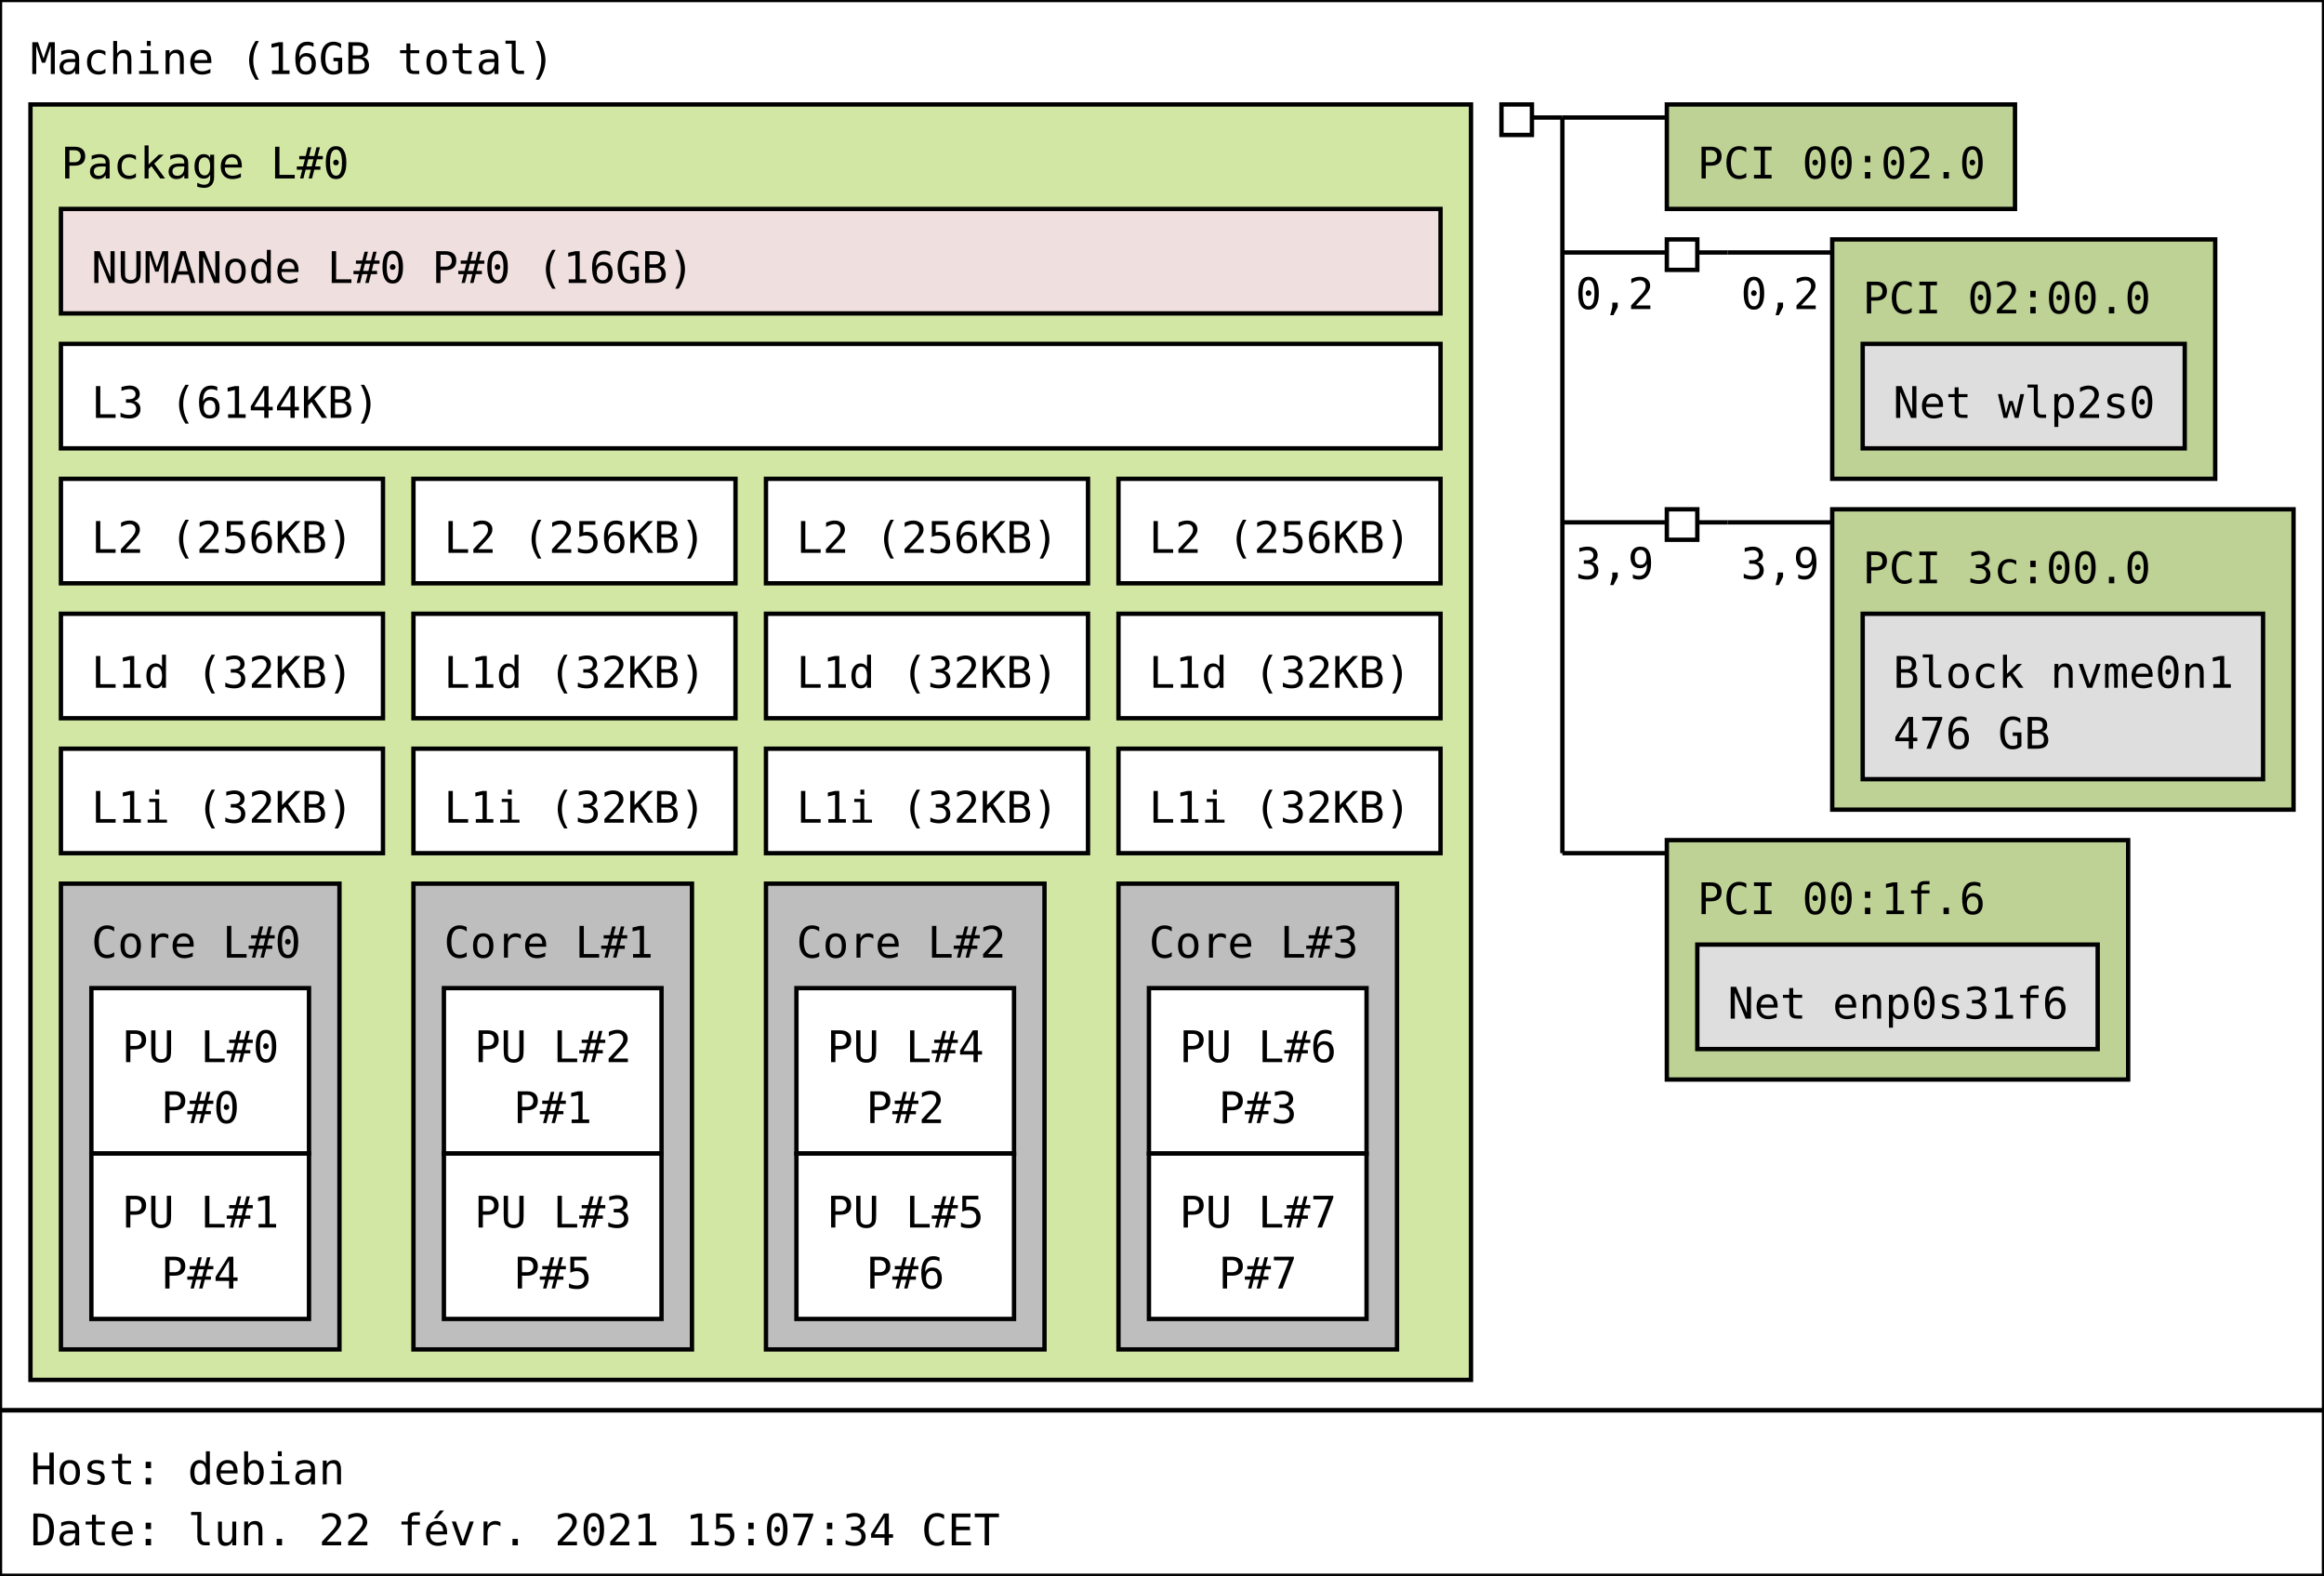
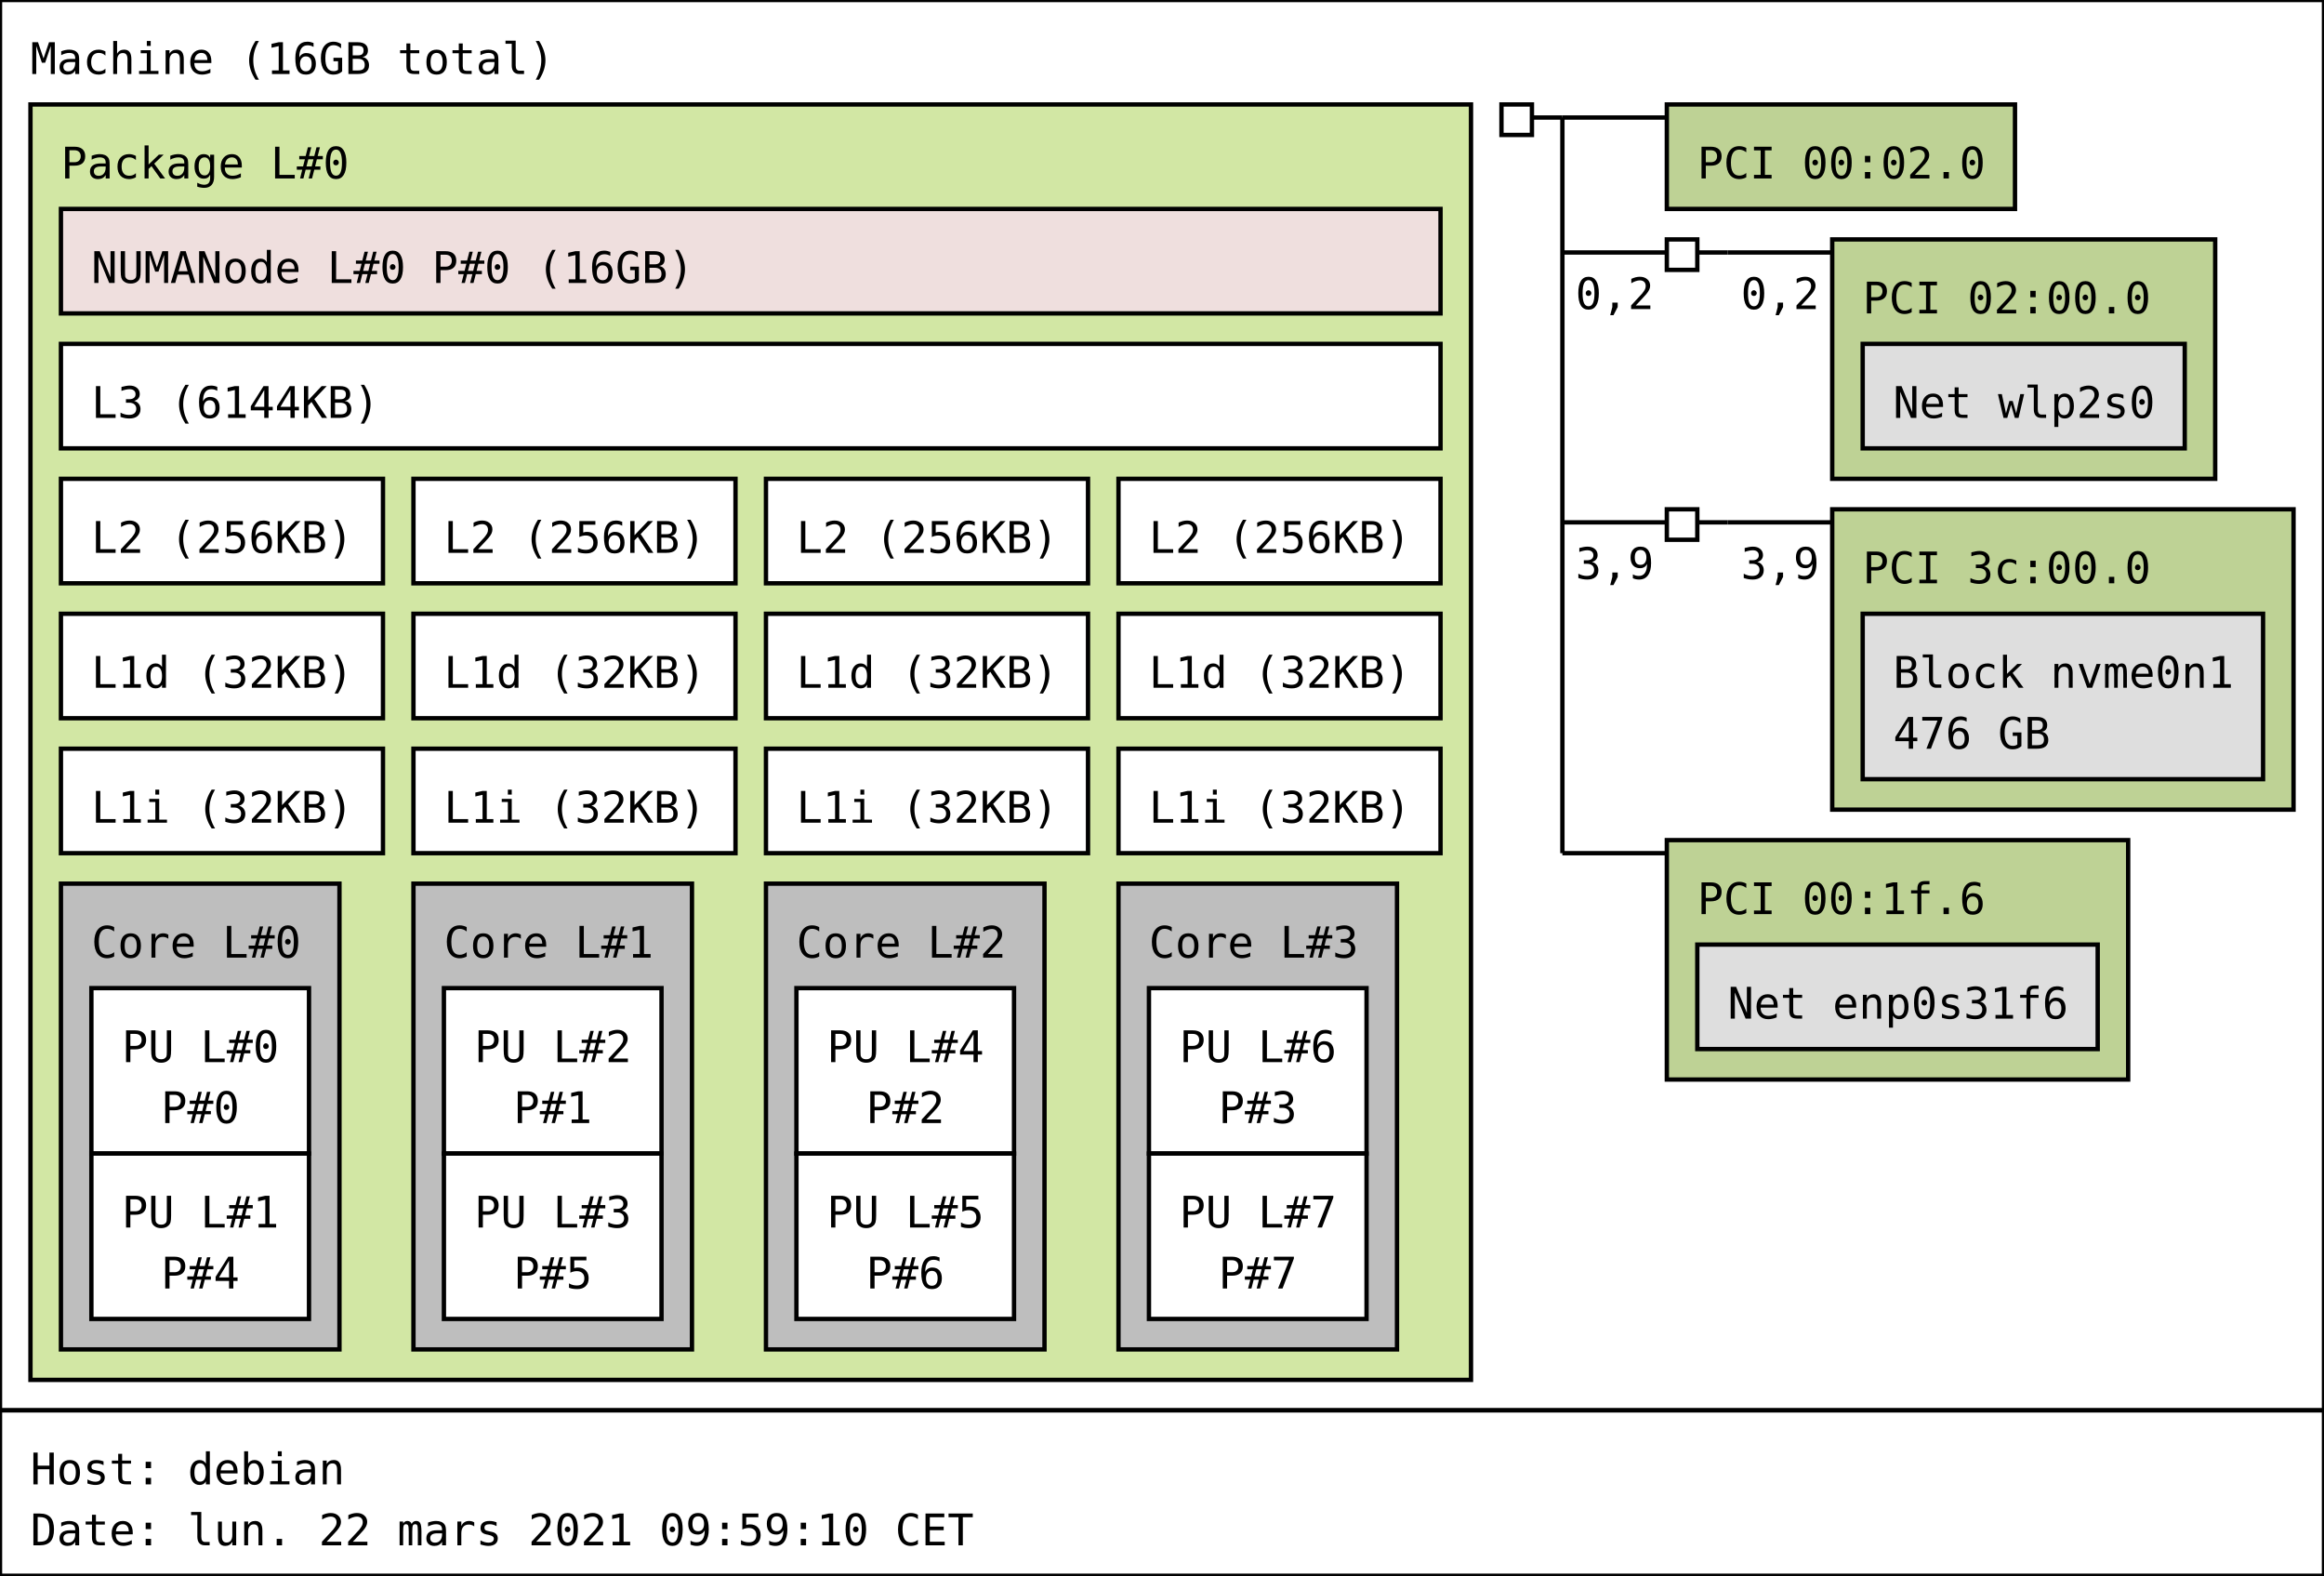
<svg xmlns="http://www.w3.org/2000/svg" width="534px" height="362px" viewBox="0 0 534px 362px" version="1.1">
  <rect id="Machine_0_rect" class="Machine" gp_index="1" x="0" y="0" width="534" height="324" fill="rgb(255,255,255)" stroke="rgb(0,0,0)" stroke-width="1" />
  <text id="Machine_0_text" class="Machine" font-family="Monospace" x="7" y="17" fill="rgb(0,0,0)" font-size="10px">Machine (16GB total)</text>
  <rect id="Package_0_rect" class="Package" parent_id="Machine_0_rect" gp_index="3" x="7" y="24" width="331" height="293" fill="rgb(210,231,164)" stroke="rgb(0,0,0)" stroke-width="1" />
  <text id="Package_0_text" class="Package" font-family="Monospace" x="14" y="41" fill="rgb(0,0,0)" font-size="10px">Package L#0</text>
  <rect id="L3_0_rect" class="L3" parent_id="Package_0_rect" gp_index="8" x="14" y="79" width="317" height="24" fill="rgb(255,255,255)" stroke="rgb(0,0,0)" stroke-width="1" />
  <text id="L3_0_text" class="L3" font-family="Monospace" x="21" y="96" fill="rgb(0,0,0)" font-size="10px">L3 (6144KB)</text>
  <rect id="L2_0_rect" class="L2" parent_id="L3_0_rect" gp_index="7" x="14" y="110" width="74" height="24" fill="rgb(255,255,255)" stroke="rgb(0,0,0)" stroke-width="1" />
  <text id="L2_0_text" class="L2" font-family="Monospace" x="21" y="127" fill="rgb(0,0,0)" font-size="10px">L2 (256KB)</text>
  <rect id="L1d_0_rect" class="L1d" parent_id="L2_0_rect" gp_index="5" x="14" y="141" width="74" height="24" fill="rgb(255,255,255)" stroke="rgb(0,0,0)" stroke-width="1" />
  <text id="L1d_0_text" class="L1d" font-family="Monospace" x="21" y="158" fill="rgb(0,0,0)" font-size="10px">L1d (32KB)</text>
  <rect id="L1i_0_rect" class="L1i" parent_id="L1d_0_rect" gp_index="6" x="14" y="172" width="74" height="24" fill="rgb(255,255,255)" stroke="rgb(0,0,0)" stroke-width="1" />
  <text id="L1i_0_text" class="L1i" font-family="Monospace" x="21" y="189" fill="rgb(0,0,0)" font-size="10px">L1i (32KB)</text>
  <rect id="Core_0_rect" class="Core" parent_id="L1i_0_rect" gp_index="2" x="14" y="203" width="64" height="107" fill="rgb(190,190,190)" stroke="rgb(0,0,0)" stroke-width="1" />
  <text id="Core_0_text" class="Core" font-family="Monospace" x="21" y="220" fill="rgb(0,0,0)" font-size="10px">Core L#0</text>
  <rect id="PU_0_rect" class="PU" parent_id="Core_0_rect" gp_index="4" x="21" y="227" width="50" height="38" fill="rgb(255,255,255)" stroke="rgb(0,0,0)" stroke-width="1" />
  <text id="PU_0_text" class="PU" font-family="Monospace" x="28" y="244" fill="rgb(0,0,0)" font-size="10px">PU L#0</text>
  <text id="PU_0_text_1" class="PU" font-family="Monospace" x="37" y="258" fill="rgb(0,0,0)" font-size="10px">P#0</text>
  <rect id="PU_1_rect" class="PU" parent_id="Core_0_rect" gp_index="24" x="21" y="265" width="50" height="38" fill="rgb(255,255,255)" stroke="rgb(0,0,0)" stroke-width="1" />
  <text id="PU_1_text" class="PU" font-family="Monospace" x="28" y="282" fill="rgb(0,0,0)" font-size="10px">PU L#1</text>
  <text id="PU_1_text_1" class="PU" font-family="Monospace" x="37" y="296" fill="rgb(0,0,0)" font-size="10px">P#4</text>
  <rect id="L2_1_rect" class="L2" parent_id="L3_0_rect" gp_index="13" x="95" y="110" width="74" height="24" fill="rgb(255,255,255)" stroke="rgb(0,0,0)" stroke-width="1" />
  <text id="L2_1_text" class="L2" font-family="Monospace" x="102" y="127" fill="rgb(0,0,0)" font-size="10px">L2 (256KB)</text>
  <rect id="L1d_1_rect" class="L1d" parent_id="L2_1_rect" gp_index="11" x="95" y="141" width="74" height="24" fill="rgb(255,255,255)" stroke="rgb(0,0,0)" stroke-width="1" />
  <text id="L1d_1_text" class="L1d" font-family="Monospace" x="102" y="158" fill="rgb(0,0,0)" font-size="10px">L1d (32KB)</text>
  <rect id="L1i_1_rect" class="L1i" parent_id="L1d_1_rect" gp_index="12" x="95" y="172" width="74" height="24" fill="rgb(255,255,255)" stroke="rgb(0,0,0)" stroke-width="1" />
  <text id="L1i_1_text" class="L1i" font-family="Monospace" x="102" y="189" fill="rgb(0,0,0)" font-size="10px">L1i (32KB)</text>
  <rect id="Core_1_rect" class="Core" parent_id="L1i_1_rect" gp_index="9" x="95" y="203" width="64" height="107" fill="rgb(190,190,190)" stroke="rgb(0,0,0)" stroke-width="1" />
  <text id="Core_1_text" class="Core" font-family="Monospace" x="102" y="220" fill="rgb(0,0,0)" font-size="10px">Core L#1</text>
  <rect id="PU_2_rect" class="PU" parent_id="Core_1_rect" gp_index="10" x="102" y="227" width="50" height="38" fill="rgb(255,255,255)" stroke="rgb(0,0,0)" stroke-width="1" />
  <text id="PU_2_text" class="PU" font-family="Monospace" x="109" y="244" fill="rgb(0,0,0)" font-size="10px">PU L#2</text>
  <text id="PU_2_text_1" class="PU" font-family="Monospace" x="118" y="258" fill="rgb(0,0,0)" font-size="10px">P#1</text>
  <rect id="PU_3_rect" class="PU" parent_id="Core_1_rect" gp_index="25" x="102" y="265" width="50" height="38" fill="rgb(255,255,255)" stroke="rgb(0,0,0)" stroke-width="1" />
  <text id="PU_3_text" class="PU" font-family="Monospace" x="109" y="282" fill="rgb(0,0,0)" font-size="10px">PU L#3</text>
  <text id="PU_3_text_1" class="PU" font-family="Monospace" x="118" y="296" fill="rgb(0,0,0)" font-size="10px">P#5</text>
  <rect id="L2_2_rect" class="L2" parent_id="L3_0_rect" gp_index="18" x="176" y="110" width="74" height="24" fill="rgb(255,255,255)" stroke="rgb(0,0,0)" stroke-width="1" />
  <text id="L2_2_text" class="L2" font-family="Monospace" x="183" y="127" fill="rgb(0,0,0)" font-size="10px">L2 (256KB)</text>
  <rect id="L1d_2_rect" class="L1d" parent_id="L2_2_rect" gp_index="16" x="176" y="141" width="74" height="24" fill="rgb(255,255,255)" stroke="rgb(0,0,0)" stroke-width="1" />
  <text id="L1d_2_text" class="L1d" font-family="Monospace" x="183" y="158" fill="rgb(0,0,0)" font-size="10px">L1d (32KB)</text>
  <rect id="L1i_2_rect" class="L1i" parent_id="L1d_2_rect" gp_index="17" x="176" y="172" width="74" height="24" fill="rgb(255,255,255)" stroke="rgb(0,0,0)" stroke-width="1" />
  <text id="L1i_2_text" class="L1i" font-family="Monospace" x="183" y="189" fill="rgb(0,0,0)" font-size="10px">L1i (32KB)</text>
  <rect id="Core_2_rect" class="Core" parent_id="L1i_2_rect" gp_index="14" x="176" y="203" width="64" height="107" fill="rgb(190,190,190)" stroke="rgb(0,0,0)" stroke-width="1" />
  <text id="Core_2_text" class="Core" font-family="Monospace" x="183" y="220" fill="rgb(0,0,0)" font-size="10px">Core L#2</text>
  <rect id="PU_4_rect" class="PU" parent_id="Core_2_rect" gp_index="15" x="183" y="227" width="50" height="38" fill="rgb(255,255,255)" stroke="rgb(0,0,0)" stroke-width="1" />
  <text id="PU_4_text" class="PU" font-family="Monospace" x="190" y="244" fill="rgb(0,0,0)" font-size="10px">PU L#4</text>
  <text id="PU_4_text_1" class="PU" font-family="Monospace" x="199" y="258" fill="rgb(0,0,0)" font-size="10px">P#2</text>
  <rect id="PU_5_rect" class="PU" parent_id="Core_2_rect" gp_index="26" x="183" y="265" width="50" height="38" fill="rgb(255,255,255)" stroke="rgb(0,0,0)" stroke-width="1" />
  <text id="PU_5_text" class="PU" font-family="Monospace" x="190" y="282" fill="rgb(0,0,0)" font-size="10px">PU L#5</text>
  <text id="PU_5_text_1" class="PU" font-family="Monospace" x="199" y="296" fill="rgb(0,0,0)" font-size="10px">P#6</text>
  <rect id="L2_3_rect" class="L2" parent_id="L3_0_rect" gp_index="23" x="257" y="110" width="74" height="24" fill="rgb(255,255,255)" stroke="rgb(0,0,0)" stroke-width="1" />
  <text id="L2_3_text" class="L2" font-family="Monospace" x="264" y="127" fill="rgb(0,0,0)" font-size="10px">L2 (256KB)</text>
  <rect id="L1d_3_rect" class="L1d" parent_id="L2_3_rect" gp_index="21" x="257" y="141" width="74" height="24" fill="rgb(255,255,255)" stroke="rgb(0,0,0)" stroke-width="1" />
  <text id="L1d_3_text" class="L1d" font-family="Monospace" x="264" y="158" fill="rgb(0,0,0)" font-size="10px">L1d (32KB)</text>
  <rect id="L1i_3_rect" class="L1i" parent_id="L1d_3_rect" gp_index="22" x="257" y="172" width="74" height="24" fill="rgb(255,255,255)" stroke="rgb(0,0,0)" stroke-width="1" />
  <text id="L1i_3_text" class="L1i" font-family="Monospace" x="264" y="189" fill="rgb(0,0,0)" font-size="10px">L1i (32KB)</text>
  <rect id="Core_3_rect" class="Core" parent_id="L1i_3_rect" gp_index="19" x="257" y="203" width="64" height="107" fill="rgb(190,190,190)" stroke="rgb(0,0,0)" stroke-width="1" />
  <text id="Core_3_text" class="Core" font-family="Monospace" x="264" y="220" fill="rgb(0,0,0)" font-size="10px">Core L#3</text>
  <rect id="PU_6_rect" class="PU" parent_id="Core_3_rect" gp_index="20" x="264" y="227" width="50" height="38" fill="rgb(255,255,255)" stroke="rgb(0,0,0)" stroke-width="1" />
  <text id="PU_6_text" class="PU" font-family="Monospace" x="271" y="244" fill="rgb(0,0,0)" font-size="10px">PU L#6</text>
  <text id="PU_6_text_1" class="PU" font-family="Monospace" x="280" y="258" fill="rgb(0,0,0)" font-size="10px">P#3</text>
  <rect id="PU_7_rect" class="PU" parent_id="Core_3_rect" gp_index="27" x="264" y="265" width="50" height="38" fill="rgb(255,255,255)" stroke="rgb(0,0,0)" stroke-width="1" />
  <text id="PU_7_text" class="PU" font-family="Monospace" x="271" y="282" fill="rgb(0,0,0)" font-size="10px">PU L#7</text>
  <text id="PU_7_text_1" class="PU" font-family="Monospace" x="280" y="296" fill="rgb(0,0,0)" font-size="10px">P#7</text>
  <rect id="NUMANode_0_rect" class="NUMANode" parent_id="Package_0_rect" gp_index="28" x="14" y="48" width="317" height="24" fill="rgb(239,223,222)" stroke="rgb(0,0,0)" stroke-width="1" />
  <text id="NUMANode_0_text" class="NUMANode" font-family="Monospace" x="21" y="65" fill="rgb(0,0,0)" font-size="10px">NUMANode L#0 P#0 (16GB)</text>
-   <rect id="HostBridge_0_rect" class="HostBridge" parent_id="Machine_0_rect" gp_index="47" x="345" y="24" width="7" height="7" fill="rgb(255,255,255)" stroke="rgb(0,0,0)" stroke-width="1" />
+   <rect id="HostBridge_0_rect" class="HostBridge" parent_id="Machine_0_rect" gp_index="41" x="345" y="24" width="7" height="7" fill="rgb(255,255,255)" stroke="rgb(0,0,0)" stroke-width="1" />
  <line id="HostBridge_0_line" class="HostBridge" x1="352" y1="27" x2="359" y2="27" stroke="rgb(0,0,0)" stroke-width="1" />
  <line id="HostBridge_0_line_2" class="HostBridge" x1="359" y1="27" x2="383" y2="27" stroke="rgb(0,0,0)" stroke-width="1" />
  <line id="HostBridge_0_line_3" class="HostBridge" x1="359" y1="58" x2="383" y2="58" stroke="rgb(0,0,0)" stroke-width="1" />
  <text id="HostBridge_0_text_3" class="HostBridge" font-family="Monospace" x="362" y="71" fill="rgb(0,0,0)" font-size="10px">0,2</text>
  <line id="HostBridge_0_line_4" class="HostBridge" x1="359" y1="120" x2="383" y2="120" stroke="rgb(0,0,0)" stroke-width="1" />
  <text id="HostBridge_0_text_4" class="HostBridge" font-family="Monospace" x="362" y="133" fill="rgb(0,0,0)" font-size="10px">3,9</text>
  <line id="HostBridge_0_line_5" class="HostBridge" x1="359" y1="196" x2="383" y2="196" stroke="rgb(0,0,0)" stroke-width="1" />
  <line id="HostBridge_0_line_1" class="HostBridge" x1="359" y1="27" x2="359" y2="196" stroke="rgb(0,0,0)" stroke-width="1" />
-   <rect id="PCI_0_rect" class="PCI" parent_id="HostBridge_0_rect" gp_index="45" x="383" y="24" width="80" height="24" fill="rgb(190,210,149)" stroke="rgb(0,0,0)" stroke-width="1" />
+   <rect id="PCI_0_rect" class="PCI" parent_id="HostBridge_0_rect" gp_index="39" x="383" y="24" width="80" height="24" fill="rgb(190,210,149)" stroke="rgb(0,0,0)" stroke-width="1" />
  <text id="PCI_0_text" class="PCI" font-family="Monospace" x="390" y="41" fill="rgb(0,0,0)" font-size="10px">PCI 00:02.0</text>
-   <rect id="PCIBridge_1_rect" class="PCIBridge" parent_id="HostBridge_0_rect" gp_index="46" x="383" y="55" width="7" height="7" fill="rgb(255,255,255)" stroke="rgb(0,0,0)" stroke-width="1" />
+   <rect id="PCIBridge_1_rect" class="PCIBridge" parent_id="HostBridge_0_rect" gp_index="40" x="383" y="55" width="7" height="7" fill="rgb(255,255,255)" stroke="rgb(0,0,0)" stroke-width="1" />
  <line id="PCIBridge_1_line" class="PCIBridge" x1="390" y1="58" x2="397" y2="58" stroke="rgb(0,0,0)" stroke-width="1" />
  <line id="PCIBridge_1_line_2" class="PCIBridge" x1="397" y1="58" x2="421" y2="58" stroke="rgb(0,0,0)" stroke-width="1" />
  <text id="PCIBridge_1_text_2" class="PCIBridge" font-family="Monospace" x="400" y="71" fill="rgb(0,0,0)" font-size="10px">0,2</text>
  <line id="PCIBridge_1_line_1" class="PCIBridge" x1="397" y1="58" x2="397" y2="58" stroke="rgb(0,0,0)" stroke-width="1" />
-   <rect id="PCI_1_rect" class="PCI" parent_id="PCIBridge_1_rect" gp_index="35" x="421" y="55" width="88" height="55" fill="rgb(190,210,149)" stroke="rgb(0,0,0)" stroke-width="1" />
+   <rect id="PCI_1_rect" class="PCI" parent_id="PCIBridge_1_rect" gp_index="31" x="421" y="55" width="88" height="55" fill="rgb(190,210,149)" stroke="rgb(0,0,0)" stroke-width="1" />
  <text id="PCI_1_text" class="PCI" font-family="Monospace" x="428" y="72" fill="rgb(0,0,0)" font-size="10px">PCI 02:00.0</text>
-   <rect id="Net_0_rect" class="Net" parent_id="PCI_1_rect" gp_index="50" x="428" y="79" width="74" height="24" fill="rgb(222,222,222)" stroke="rgb(0,0,0)" stroke-width="1" />
+   <rect id="Net_0_rect" class="Net" parent_id="PCI_1_rect" gp_index="44" x="428" y="79" width="74" height="24" fill="rgb(222,222,222)" stroke="rgb(0,0,0)" stroke-width="1" />
  <text id="Net_0_text" class="Net" font-family="Monospace" x="435" y="96" fill="rgb(0,0,0)" font-size="10px">Net wlp2s0</text>
-   <rect id="PCIBridge_2_rect" class="PCIBridge" parent_id="HostBridge_0_rect" gp_index="40" x="383" y="117" width="7" height="7" fill="rgb(255,255,255)" stroke="rgb(0,0,0)" stroke-width="1" />
+   <rect id="PCIBridge_2_rect" class="PCIBridge" parent_id="HostBridge_0_rect" gp_index="34" x="383" y="117" width="7" height="7" fill="rgb(255,255,255)" stroke="rgb(0,0,0)" stroke-width="1" />
  <line id="PCIBridge_2_line" class="PCIBridge" x1="390" y1="120" x2="397" y2="120" stroke="rgb(0,0,0)" stroke-width="1" />
  <line id="PCIBridge_2_line_2" class="PCIBridge" x1="397" y1="120" x2="421" y2="120" stroke="rgb(0,0,0)" stroke-width="1" />
  <text id="PCIBridge_2_text_2" class="PCIBridge" font-family="Monospace" x="400" y="133" fill="rgb(0,0,0)" font-size="10px">3,9</text>
  <line id="PCIBridge_2_line_1" class="PCIBridge" x1="397" y1="120" x2="397" y2="120" stroke="rgb(0,0,0)" stroke-width="1" />
-   <rect id="PCI_2_rect" class="PCI" parent_id="PCIBridge_2_rect" gp_index="44" x="421" y="117" width="106" height="69" fill="rgb(190,210,149)" stroke="rgb(0,0,0)" stroke-width="1" />
+   <rect id="PCI_2_rect" class="PCI" parent_id="PCIBridge_2_rect" gp_index="38" x="421" y="117" width="106" height="69" fill="rgb(190,210,149)" stroke="rgb(0,0,0)" stroke-width="1" />
  <text id="PCI_2_text" class="PCI" font-family="Monospace" x="428" y="134" fill="rgb(0,0,0)" font-size="10px">PCI 3c:00.0</text>
-   <rect id="Block_1_rect" class="Block" parent_id="PCI_2_rect" gp_index="48" x="428" y="141" width="92" height="38" fill="rgb(222,222,222)" stroke="rgb(0,0,0)" stroke-width="1" />
+   <rect id="Block_1_rect" class="Block" parent_id="PCI_2_rect" gp_index="42" x="428" y="141" width="92" height="38" fill="rgb(222,222,222)" stroke="rgb(0,0,0)" stroke-width="1" />
  <text id="Block_1_text" class="Block" font-family="Monospace" x="435" y="158" fill="rgb(0,0,0)" font-size="10px">Block nvme0n1</text>
  <text id="Block_1_text_1" class="Block" font-family="Monospace" x="435" y="172" fill="rgb(0,0,0)" font-size="10px">476 GB</text>
-   <rect id="PCI_3_rect" class="PCI" parent_id="HostBridge_0_rect" gp_index="41" x="383" y="193" width="106" height="55" fill="rgb(190,210,149)" stroke="rgb(0,0,0)" stroke-width="1" />
+   <rect id="PCI_3_rect" class="PCI" parent_id="HostBridge_0_rect" gp_index="35" x="383" y="193" width="106" height="55" fill="rgb(190,210,149)" stroke="rgb(0,0,0)" stroke-width="1" />
  <text id="PCI_3_text" class="PCI" font-family="Monospace" x="390" y="210" fill="rgb(0,0,0)" font-size="10px">PCI 00:1f.6</text>
-   <rect id="Net_2_rect" class="Net" parent_id="PCI_3_rect" gp_index="49" x="390" y="217" width="92" height="24" fill="rgb(222,222,222)" stroke="rgb(0,0,0)" stroke-width="1" />
+   <rect id="Net_2_rect" class="Net" parent_id="PCI_3_rect" gp_index="43" x="390" y="217" width="92" height="24" fill="rgb(222,222,222)" stroke="rgb(0,0,0)" stroke-width="1" />
  <text id="Net_2_text" class="Net" font-family="Monospace" x="397" y="234" fill="rgb(0,0,0)" font-size="10px">Net enp0s31f6</text>
  <rect id="anon_rect" x="0" y="324" width="534" height="38" fill="rgb(255,255,255)" stroke="rgb(0,0,0)" stroke-width="1" />
  <text id="anon_text" font-family="Monospace" x="7" y="341" fill="rgb(0,0,0)" font-size="10px">Host: debian</text>
-   <text id="anon_text_1" font-family="Monospace" x="7" y="355" fill="rgb(0,0,0)" font-size="10px">Date: lun. 22 févr. 2021 15:07:34 CET</text>
+   <text id="anon_text_1" font-family="Monospace" x="7" y="355" fill="rgb(0,0,0)" font-size="10px">Date: lun. 22 mars 2021 09:59:10 CET</text>
</svg>
